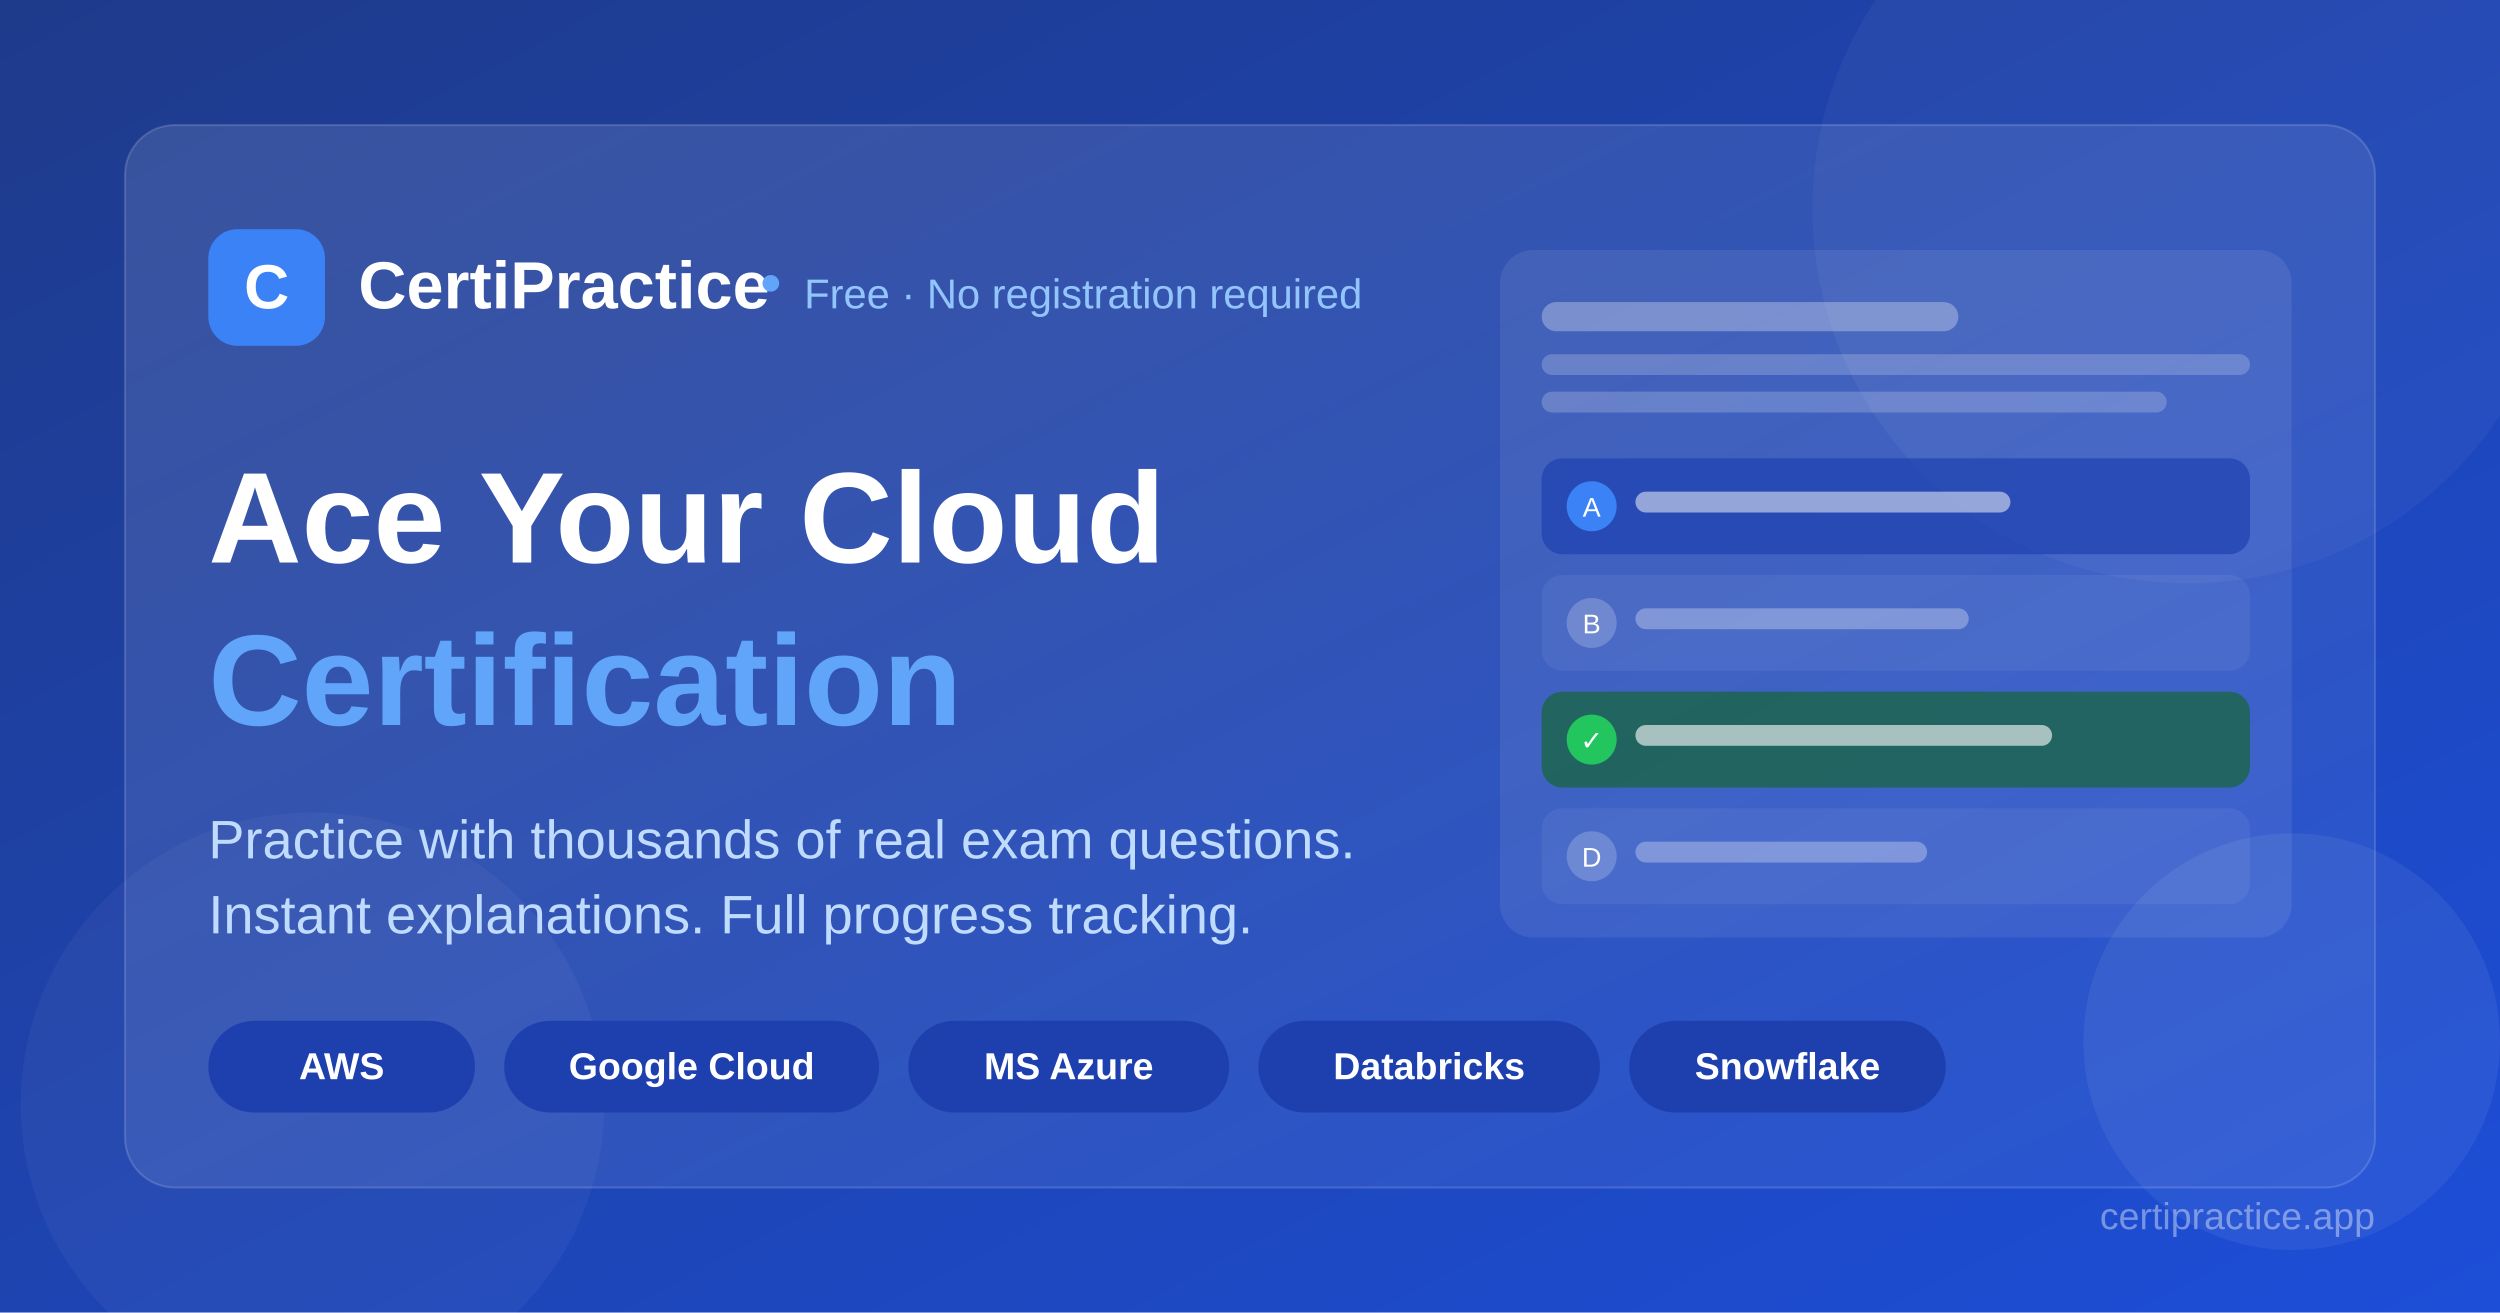
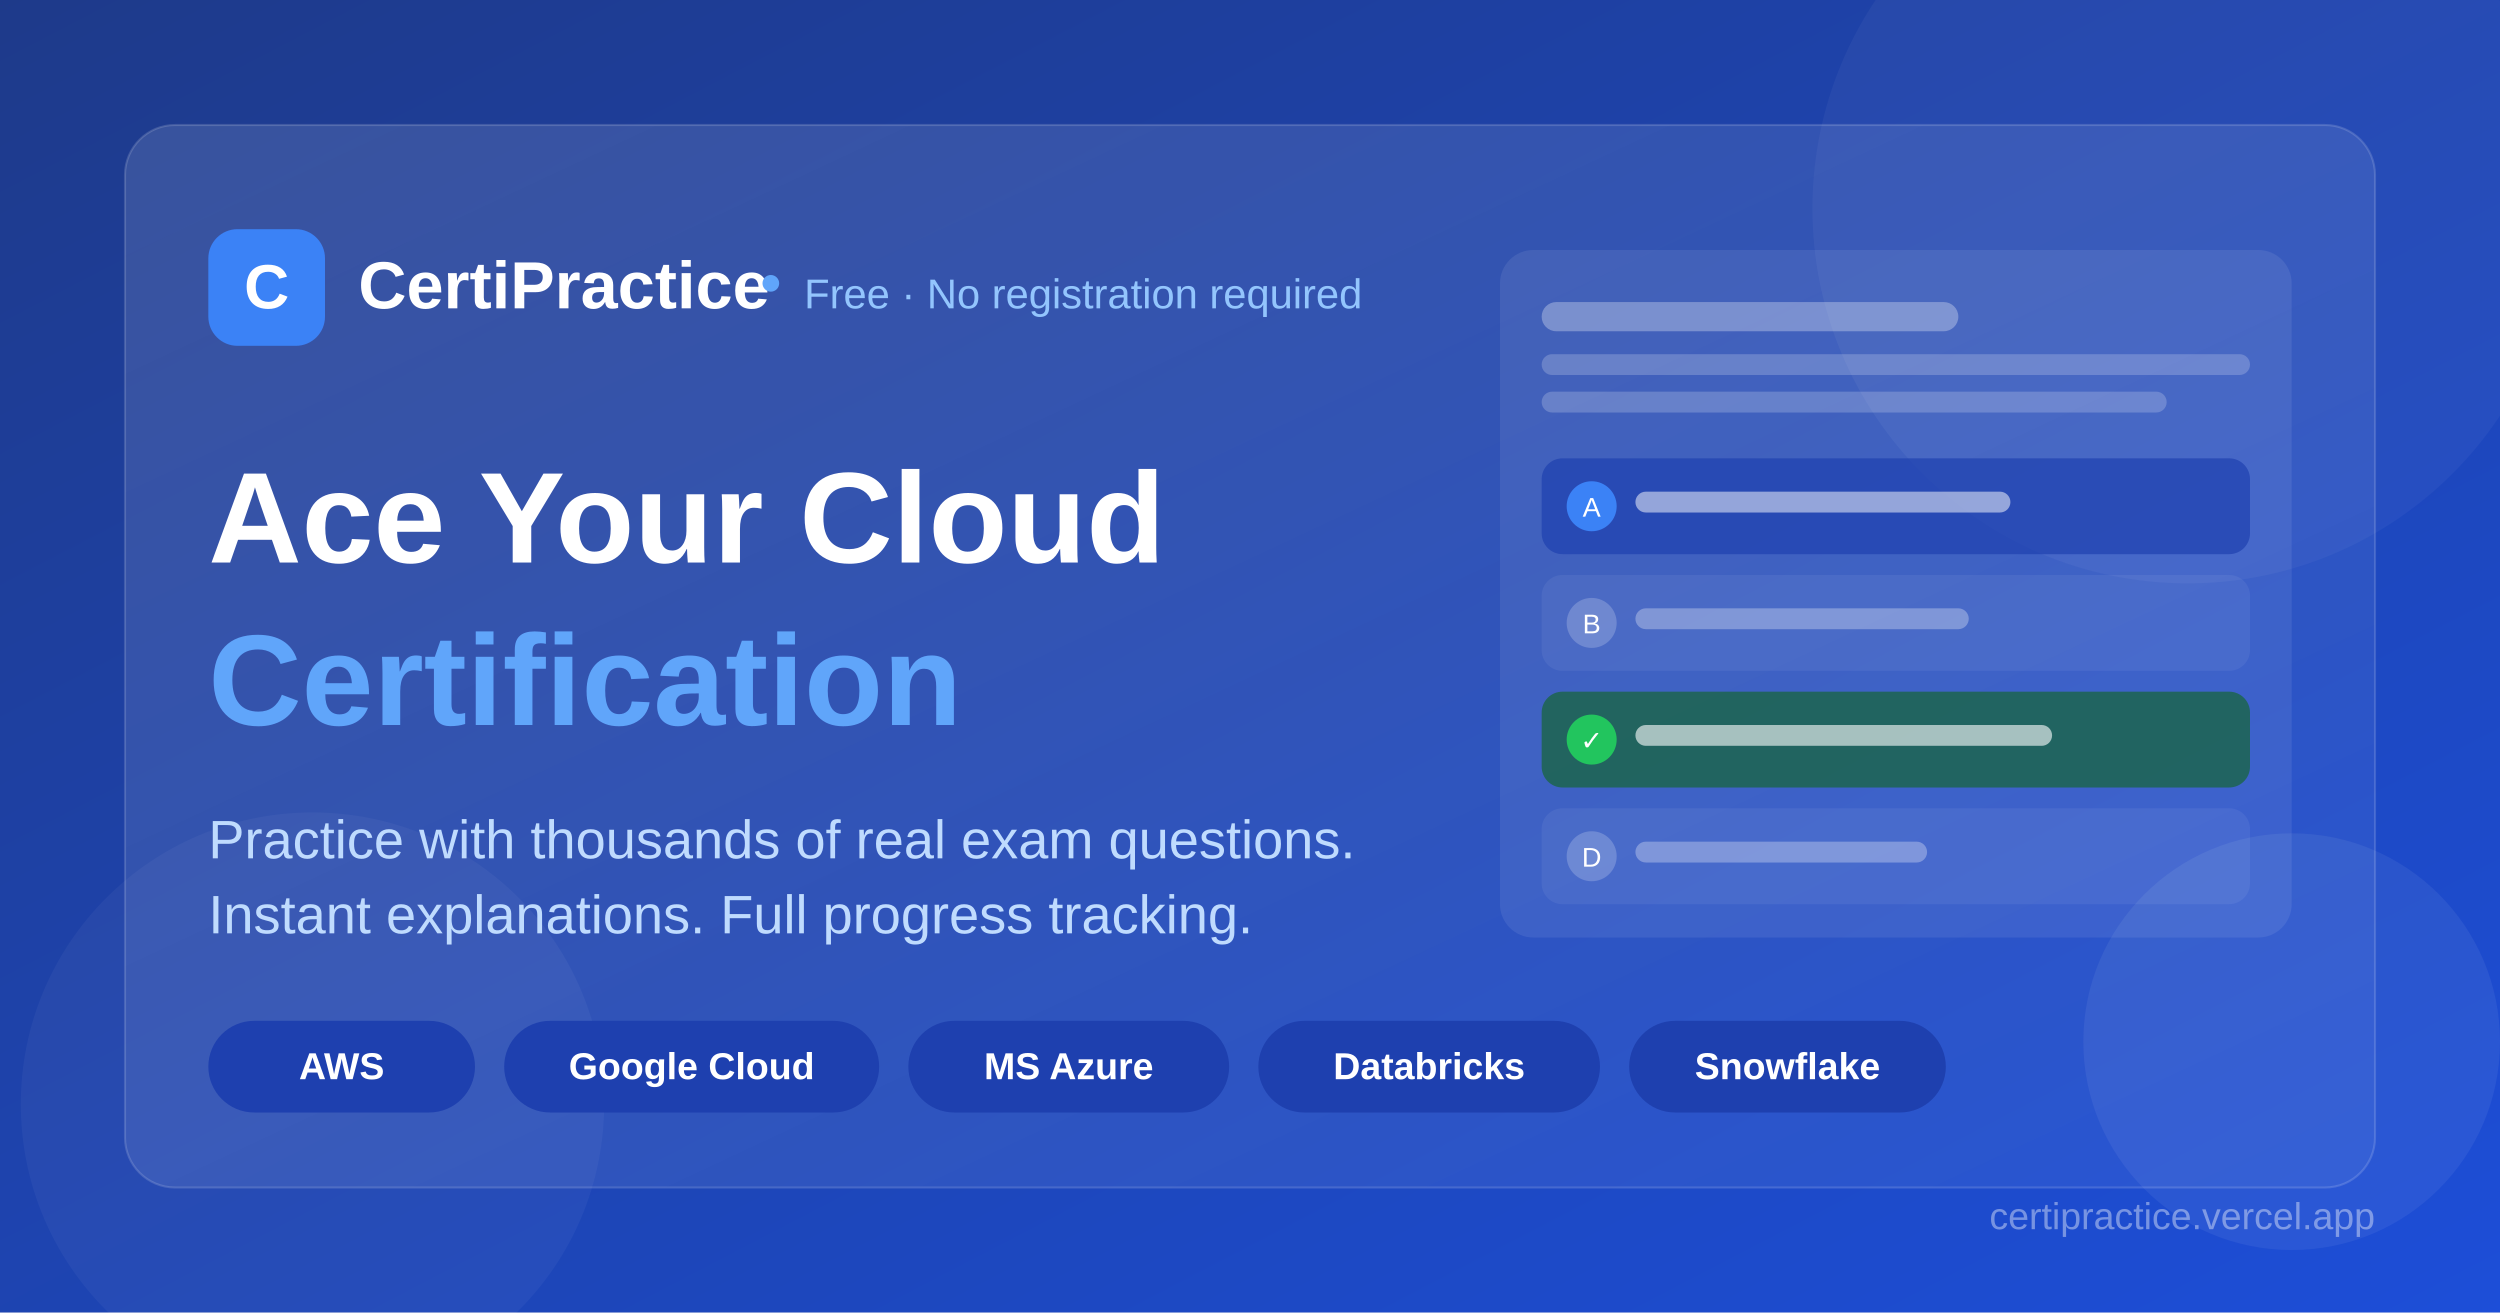
<svg xmlns="http://www.w3.org/2000/svg" width="1200" height="630" viewBox="0 0 1200 630">
  <defs>
    <linearGradient id="bg" x1="0%" y1="0%" x2="100%" y2="100%">
      <stop offset="0%" style="stop-color:#1e3a8a" />
      <stop offset="100%" style="stop-color:#1d4ed8" />
    </linearGradient>
    <linearGradient id="card" x1="0%" y1="0%" x2="100%" y2="100%">
      <stop offset="0%" style="stop-color:#ffffff;stop-opacity:0.12" />
      <stop offset="100%" style="stop-color:#ffffff;stop-opacity:0.05" />
    </linearGradient>
  </defs>
  <rect width="1200" height="630" fill="url(#bg)" />
  <circle cx="1050" cy="100" r="180" fill="white" opacity="0.04" />
  <circle cx="150" cy="530" r="140" fill="white" opacity="0.04" />
  <circle cx="1100" cy="500" r="100" fill="white" opacity="0.06" />
  <rect x="60" y="60" width="1080" height="510" rx="24" fill="url(#card)" stroke="white" stroke-opacity="0.15" stroke-width="1" />
  <rect x="100" y="110" width="56" height="56" rx="14" fill="#3b82f6" />
  <text x="128" y="148" font-family="Arial,sans-serif" font-size="30" font-weight="900" fill="white" text-anchor="middle">C</text>
  <text x="172" y="148" font-family="Arial,sans-serif" font-size="32" font-weight="700" fill="white">CertiPractice</text>
  <circle cx="370" cy="136" r="4" fill="#60a5fa" />
  <text x="386" y="148" font-family="Arial,sans-serif" font-size="20" fill="#93c5fd">Free · No registration required</text>
  <text x="100" y="270" font-family="Arial,sans-serif" font-size="62" font-weight="900" fill="white">Ace Your Cloud</text>
  <text x="100" y="348" font-family="Arial,sans-serif" font-size="62" font-weight="900" fill="#60a5fa">Certification</text>
  <text x="100" y="412" font-family="Arial,sans-serif" font-size="26" fill="#bfdbfe">Practice with thousands of real exam questions.</text>
  <text x="100" y="448" font-family="Arial,sans-serif" font-size="26" fill="#bfdbfe">Instant explanations. Full progress tracking.</text>
  <rect x="100" y="490" width="128" height="44" rx="22" fill="#1e40af" />
  <text x="164" y="518" font-family="Arial,sans-serif" font-size="18" font-weight="600" fill="white" text-anchor="middle">AWS</text>
  <rect x="242" y="490" width="180" height="44" rx="22" fill="#1e40af" />
  <text x="332" y="518" font-family="Arial,sans-serif" font-size="18" font-weight="600" fill="white" text-anchor="middle">Google Cloud</text>
  <rect x="436" y="490" width="154" height="44" rx="22" fill="#1e40af" />
  <text x="513" y="518" font-family="Arial,sans-serif" font-size="18" font-weight="600" fill="white" text-anchor="middle">MS Azure</text>
  <rect x="604" y="490" width="164" height="44" rx="22" fill="#1e40af" />
  <text x="686" y="518" font-family="Arial,sans-serif" font-size="18" font-weight="600" fill="white" text-anchor="middle">Databricks</text>
  <rect x="782" y="490" width="152" height="44" rx="22" fill="#1e40af" />
  <text x="858" y="518" font-family="Arial,sans-serif" font-size="18" font-weight="600" fill="white" text-anchor="middle">Snowflake</text>
  <rect x="720" y="120" width="380" height="330" rx="16" fill="white" opacity="0.08" />
  <rect x="740" y="145" width="200" height="14" rx="7" fill="white" opacity="0.3" />
  <rect x="740" y="170" width="340" height="10" rx="5" fill="white" opacity="0.2" />
  <rect x="740" y="188" width="300" height="10" rx="5" fill="white" opacity="0.2" />
  <rect x="740" y="220" width="340" height="46" rx="10" fill="#1e40af" opacity="0.7" />
  <circle cx="764" cy="243" r="12" fill="#3b82f6" />
  <text x="764" y="248" font-family="Arial,sans-serif" font-size="13" fill="white" text-anchor="middle">A</text>
  <rect x="785" y="236" width="180" height="10" rx="5" fill="white" opacity="0.5" />
  <rect x="740" y="276" width="340" height="46" rx="10" fill="white" opacity="0.06" />
  <circle cx="764" cy="299" r="12" fill="white" opacity="0.2" />
  <text x="764" y="304" font-family="Arial,sans-serif" font-size="13" fill="white" text-anchor="middle">B</text>
  <rect x="785" y="292" width="160" height="10" rx="5" fill="white" opacity="0.3" />
  <rect x="740" y="332" width="340" height="46" rx="10" fill="#166534" opacity="0.7" />
  <circle cx="764" cy="355" r="12" fill="#22c55e" />
  <text x="764" y="360" font-family="Arial,sans-serif" font-size="13" fill="white" text-anchor="middle">✓</text>
  <rect x="785" y="348" width="200" height="10" rx="5" fill="white" opacity="0.6" />
  <rect x="740" y="388" width="340" height="46" rx="10" fill="white" opacity="0.06" />
  <circle cx="764" cy="411" r="12" fill="white" opacity="0.2" />
  <text x="764" y="416" font-family="Arial,sans-serif" font-size="13" fill="white" text-anchor="middle">D</text>
  <rect x="785" y="404" width="140" height="10" rx="5" fill="white" opacity="0.3" />
-   <text x="1140" y="590" font-family="Arial,sans-serif" font-size="18" fill="white" opacity="0.4" text-anchor="end">certipractice.app</text>
+   <text x="1140" y="590" font-family="Arial,sans-serif" font-size="18" fill="white" opacity="0.4" text-anchor="end">certipractice.vercel.app</text>
</svg>
